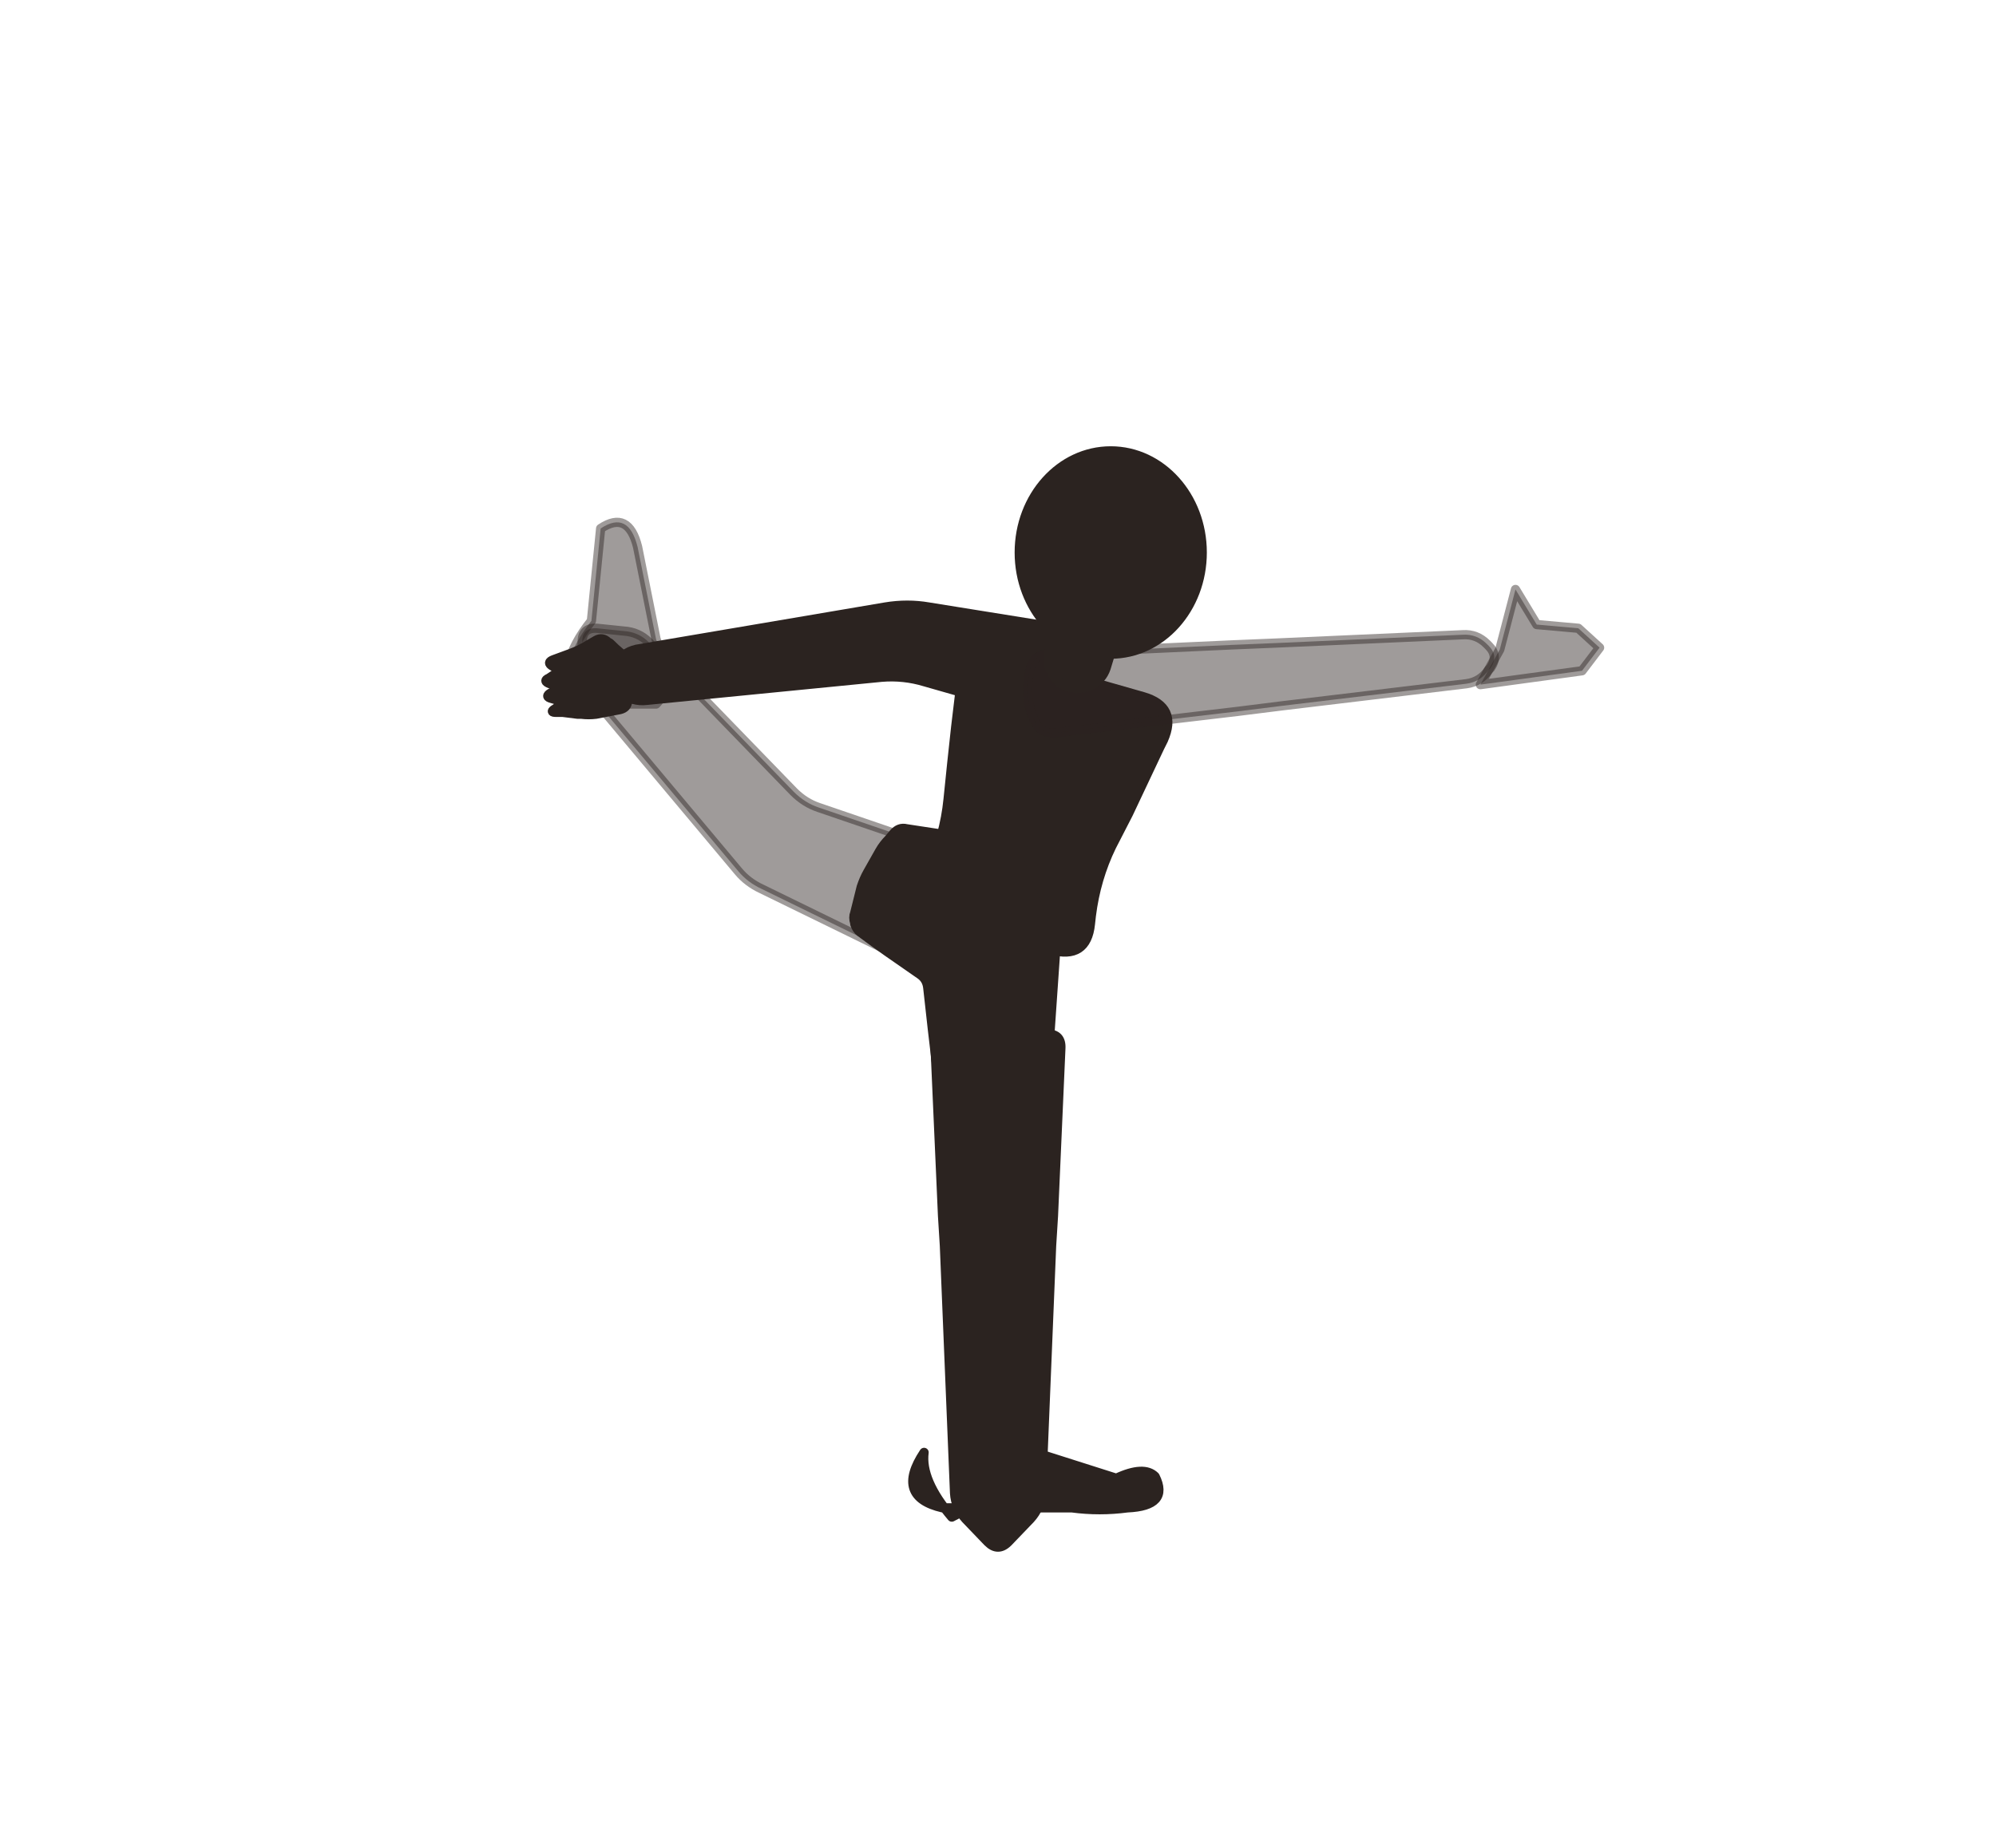
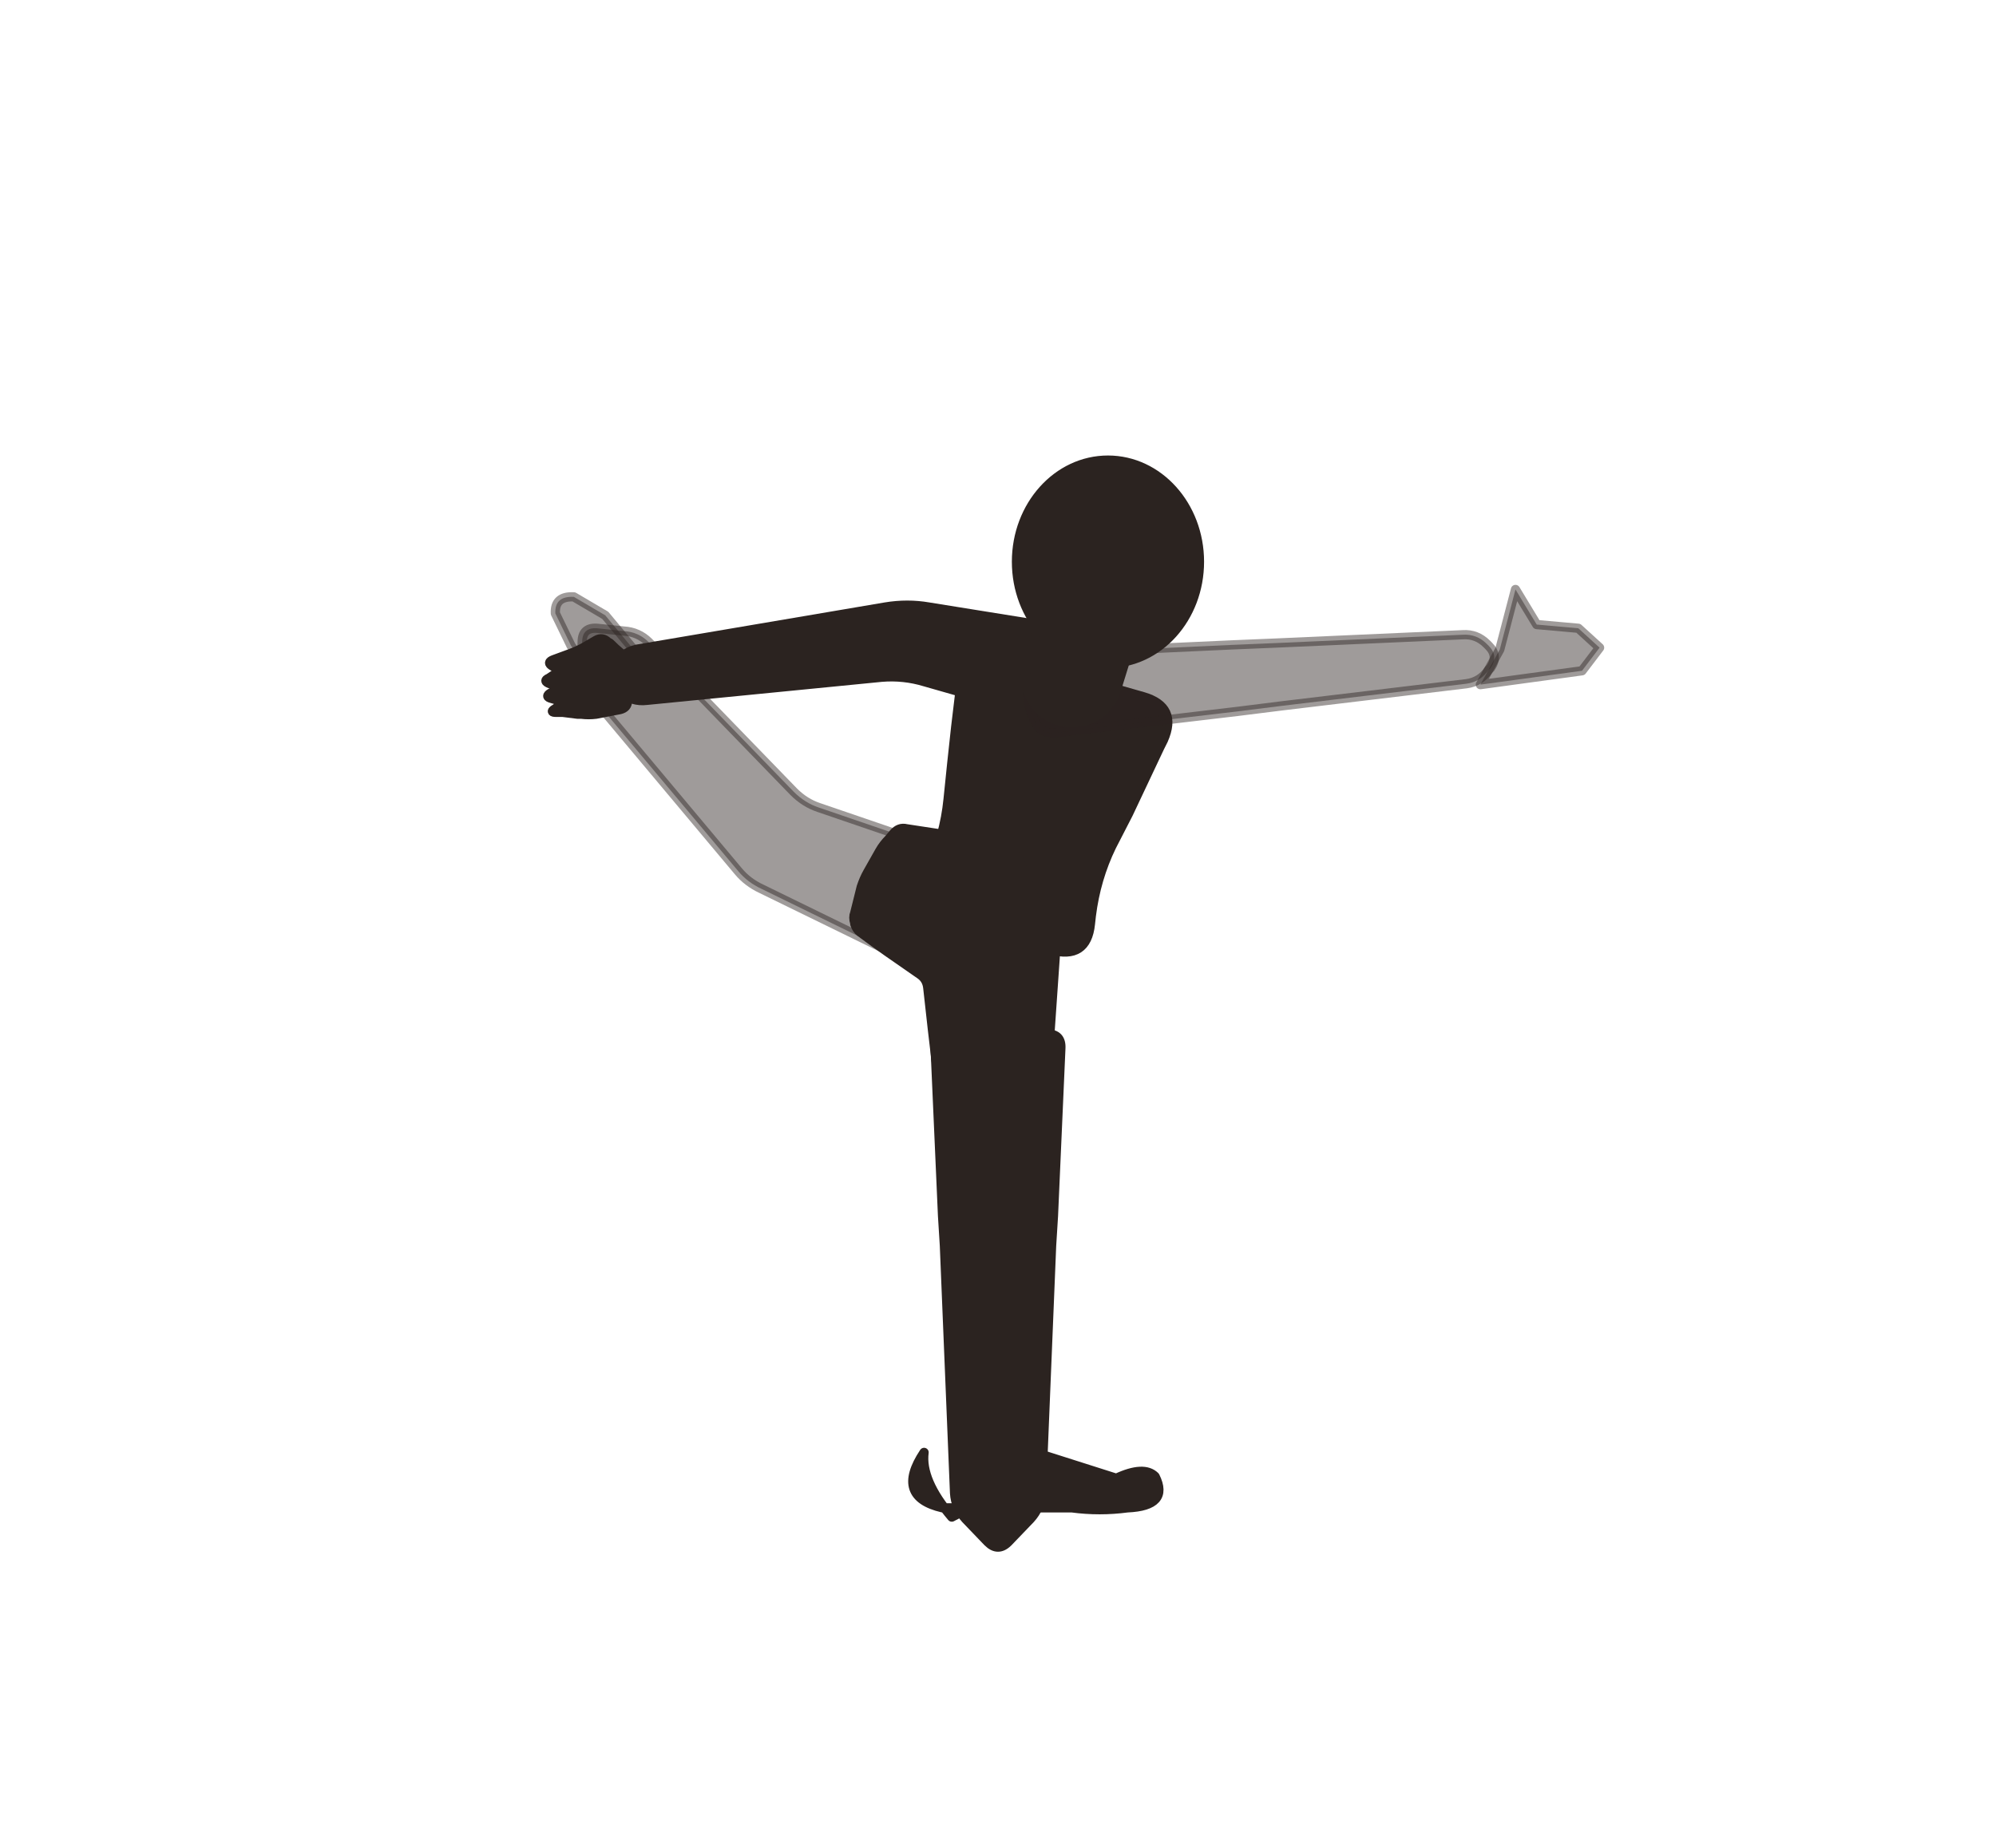
<svg xmlns="http://www.w3.org/2000/svg" viewBox="-8 0 216 200">
  <path d="M 93.2 113.5 L 94 131.6 Q 94.1 133.2 94.2 134.8 L 95.3 161.6 Q 95.4 163.2 96.5 164.4 L 98.9 166.9 Q 100 168 101.1 166.9 L 103.5 164.4 Q 104.6 163.2 104.7 161.6 L 105.8 134.8 Q 105.9 133.2 106 131.6 L 106.8 113.5 Q 106.9 111.9 105.3 111.9 L 94.7 111.9 Q 93.1 111.9 93.2 113.5 Z" fill="#2b2320" stroke="#2b2320" stroke-width="1" stroke-linejoin="round" />
  <path d="M 92 157.2 Q 88.8 162 94 163.2 L 108 163.2 Q 111 163.6 114 163.2 Q 118.6 163 117 159.8 Q 115.8 158.6 112.8 160 L 104 157.2 Q 99 162.2 95 164.2 Q 91.6 160.2 92 157.2 Z" fill="#2b2320" stroke="#2b2320" stroke-width="1" stroke-linejoin="round" />
  <path d="M 92 91.3 L 80.6 87.4 Q 79.1 86.9 77.9 85.7 L 62.2 69.5 Q 61.1 68.4 59.5 68.3 L 56.6 68 Q 55 67.9 55 69.5 L 54.9 72.4 Q 54.9 74 55.9 75.2 L 71.9 94.3 Q 72.9 95.5 74.4 96.2 L 87.3 102.5 Q 88.7 103.2 89.4 101.8 L 92.9 93.3 Q 93.5 91.8 92 91.3 Z" fill="#2b2320" stroke="#2b2320" stroke-width="1" stroke-linejoin="round" fill-opacity="0.45" stroke-opacity="0.45" />
-   <path d="M 54 76.2 L 63 76.2 Q 65 74.2 63 69.2 L 61 59.2 Q 60 55.2 57 57.2 L 56 67.2 Q 52 72.2 54 76.2 Z" fill="#2b2320" stroke="#2b2320" stroke-width="1" stroke-linejoin="round" fill-opacity="0.45" stroke-opacity="0.45" />
+   <path d="M 60.9 70.7 Q 60.5 74 57 74.2 L 53.8 69.9 L 52.1 66.4 Q 52 64.5 54.1 64.6 L 57.5 66.6 Z" fill="#2b2320" stroke="#2b2320" stroke-width="1" stroke-linejoin="round" fill-opacity="0.45" stroke-opacity="0.45" />
  <path d="M 110 100 L 110.1 99.1 Q 110.6 95.1 112.3 91.6 L 114.1 88.1 Q 115.8 84.5 117.5 80.9 L 117.9 80.1 Q 119.5 76.5 115.7 75.4 L 100.3 71 Q 96.5 69.9 96 73.9 L 95.9 74.7 Q 95.4 78.7 95 82.6 L 94.6 86.5 Q 94.2 90.5 92.5 94.1 L 92.1 94.9 Q 90.4 98.5 94.3 99.6 L 105.7 102.8 Q 109.6 103.9 110 100 Z" fill="#2b2320" stroke="#2b2320" stroke-width="1" stroke-linejoin="round" />
  <path d="M 84.5 98.8 L 85.2 96 Q 85.5 95.1 85.9 94.4 L 87.2 92.1 Q 87.6 91.4 88.2 90.8 L 88.7 90.2 Q 89.3 89.5 90.1 89.7 L 101.9 91.5 Q 102.7 91.6 103.1 92.4 L 105.5 98.4 Q 105.8 99.2 106 100 L 106.1 100.4 Q 106.4 101.2 106.3 102 L 105.4 115 Q 105.3 115.6 104.9 116 L 104.7 116 Q 104.3 116.4 103.7 116.5 L 100.8 116.8 Q 100 117 99.2 116.8 L 96.6 116.5 Q 95.7 116.4 94.9 116.1 L 94.2 115.9 Q 93.4 115.6 93.3 114.8 L 93.1 113.1 Q 93 112.2 92.9 111.4 L 92.4 106.9 Q 92.3 106 91.6 105.5 L 88 103 Q 87.3 102.5 86.6 102 L 85.1 100.9 Q 84.7 100.6 84.5 100 L 84.5 99.9 Q 84.3 99.3 84.5 98.8 Z" fill="#2b2320" stroke="#2b2320" stroke-width="1" stroke-linejoin="round" />
  <path d="M 106.8 68 L 92.5 65.7 Q 90.2 65.3 87.8 65.7 L 61.3 70.2 Q 59.6 70.4 58.7 71.8 L 58.5 72.1 Q 57.6 73.5 58.9 74.6 L 59.1 74.9 Q 60.4 76 62 75.8 L 87.4 73.3 Q 89.8 73.1 92.1 73.8 L 104.7 77.4 Q 106.9 78.1 107.9 76 L 108.1 75.5 Q 109.1 73.4 109.1 71.1 L 109.1 70.6 Q 109.1 68.3 106.8 68 Z" fill="#2b2320" stroke="#2b2320" stroke-width="1" stroke-linejoin="round" />
  <path d="M 59.1 76.8 L 56.5 77.3 Q 55.7 77.4 54.9 77.3 L 54.5 77.3 Q 53.7 77.2 52.9 77.1 L 52.2 77.1 Q 51.4 77.1 52.1 76.7 L 52.5 76.4 Q 53.2 76 52.4 75.8 L 51.7 75.6 Q 50.9 75.4 51.6 75 L 52.2 74.7 Q 52.9 74.3 52.1 74.1 L 51.5 74 Q 50.7 73.7 51.4 73.4 L 52 73 Q 52.7 72.7 52 72.2 L 51.8 72.1 Q 51.1 71.7 51.9 71.4 L 53.8 70.7 Q 54.6 70.4 55.3 70 L 56.5 69.3 Q 57.2 68.9 57.8 69.5 L 58 69.6 Q 58.6 70.2 59.2 70.7 L 59.7 71.2 Q 60.3 71.7 60.2 72.5 L 59.9 75.9 Q 59.9 76.6 59.1 76.8 Z" fill="#2b2320" stroke="#2b2320" stroke-width="1" stroke-linejoin="round" />
  <path d="M 106.4 79.3 L 125.9 77 Q 128.3 76.7 130.7 76.4 L 150.7 74 Q 152.2 73.8 153.1 72.5 L 153.3 72.3 Q 154.2 71 153.1 69.9 L 152.9 69.7 Q 151.8 68.6 150.3 68.7 L 130.1 69.6 Q 127.7 69.7 125.3 69.8 L 105.7 70.7 Q 103.6 70.8 103.4 72.8 L 103.3 73.3 Q 103 75.3 103.6 77.2 L 103.8 77.6 Q 104.4 79.6 106.4 79.3 Z" fill="#2b2320" stroke="#2b2320" stroke-width="1" stroke-linejoin="round" fill-opacity="0.45" stroke-opacity="0.45" />
  <path d="M 152.2 74.1 L 163.2 72.6 L 165.1 70.1 L 162.8 68 L 158.3 67.6 L 156 63.8 L 154.3 70.3 Z" fill="#2b2320" stroke="#2b2320" stroke-width="1" stroke-linejoin="round" fill-opacity="0.45" stroke-opacity="0.45" />
-   <path d="M 111.7 72.3 L 112.7 69 A 3.2 3.2 0 0 0 106.6 67.1 L 105.6 70.3 A 3.2 3.2 0 0 0 111.7 72.3 Z" fill="#2b2320" stroke="#2b2320" stroke-width="1" stroke-linejoin="round" />
-   <ellipse cx="112.2" cy="59.8" rx="9.9" ry="11" fill="#2b2320" stroke="#2b2320" stroke-width="1" stroke-linejoin="round" />
+   <path d="M 112.8 74.7 L 114.1 70.5 A 5 5 0 0 0 104.6 67.5 L 103.2 71.7 A 5 5 0 0 0 112.8 74.7 Z" fill="#2b2320" stroke="#2b2320" stroke-width="1" stroke-linejoin="round" />
+   <ellipse cx="111.9" cy="60.8" rx="9.9" ry="11" fill="#2b2320" stroke="#2b2320" stroke-width="1" stroke-linejoin="round" />
</svg>
